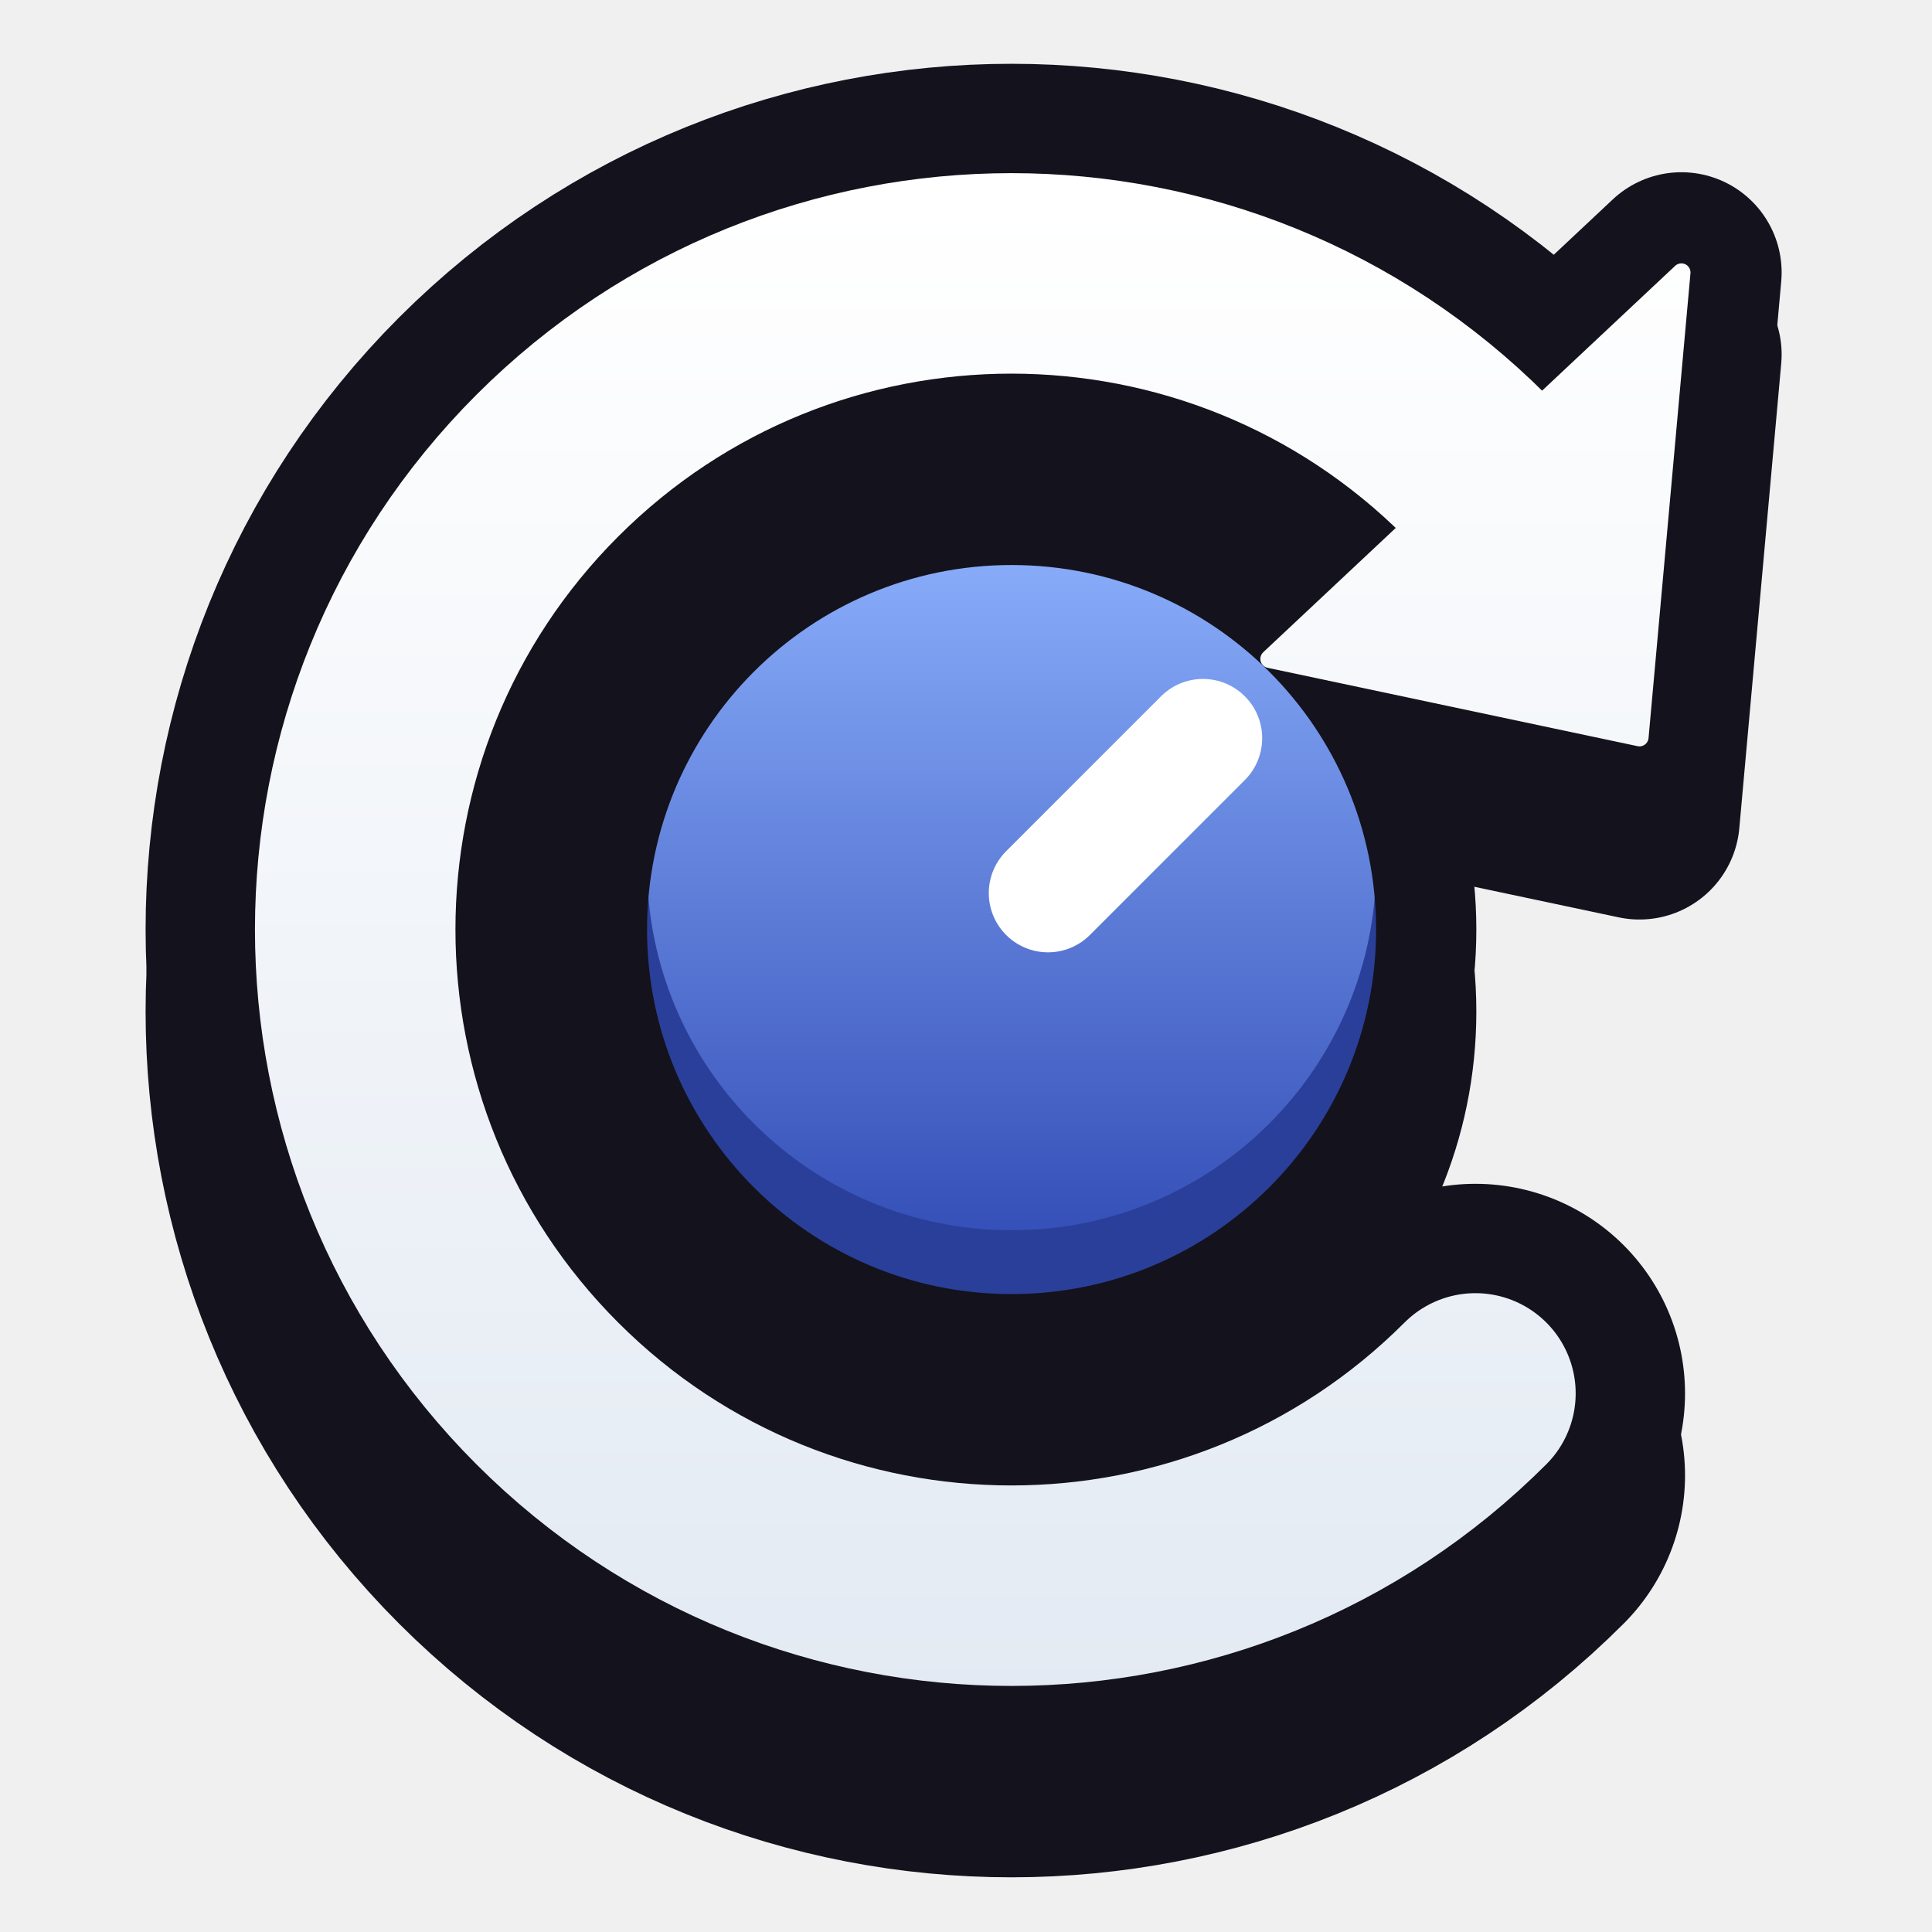
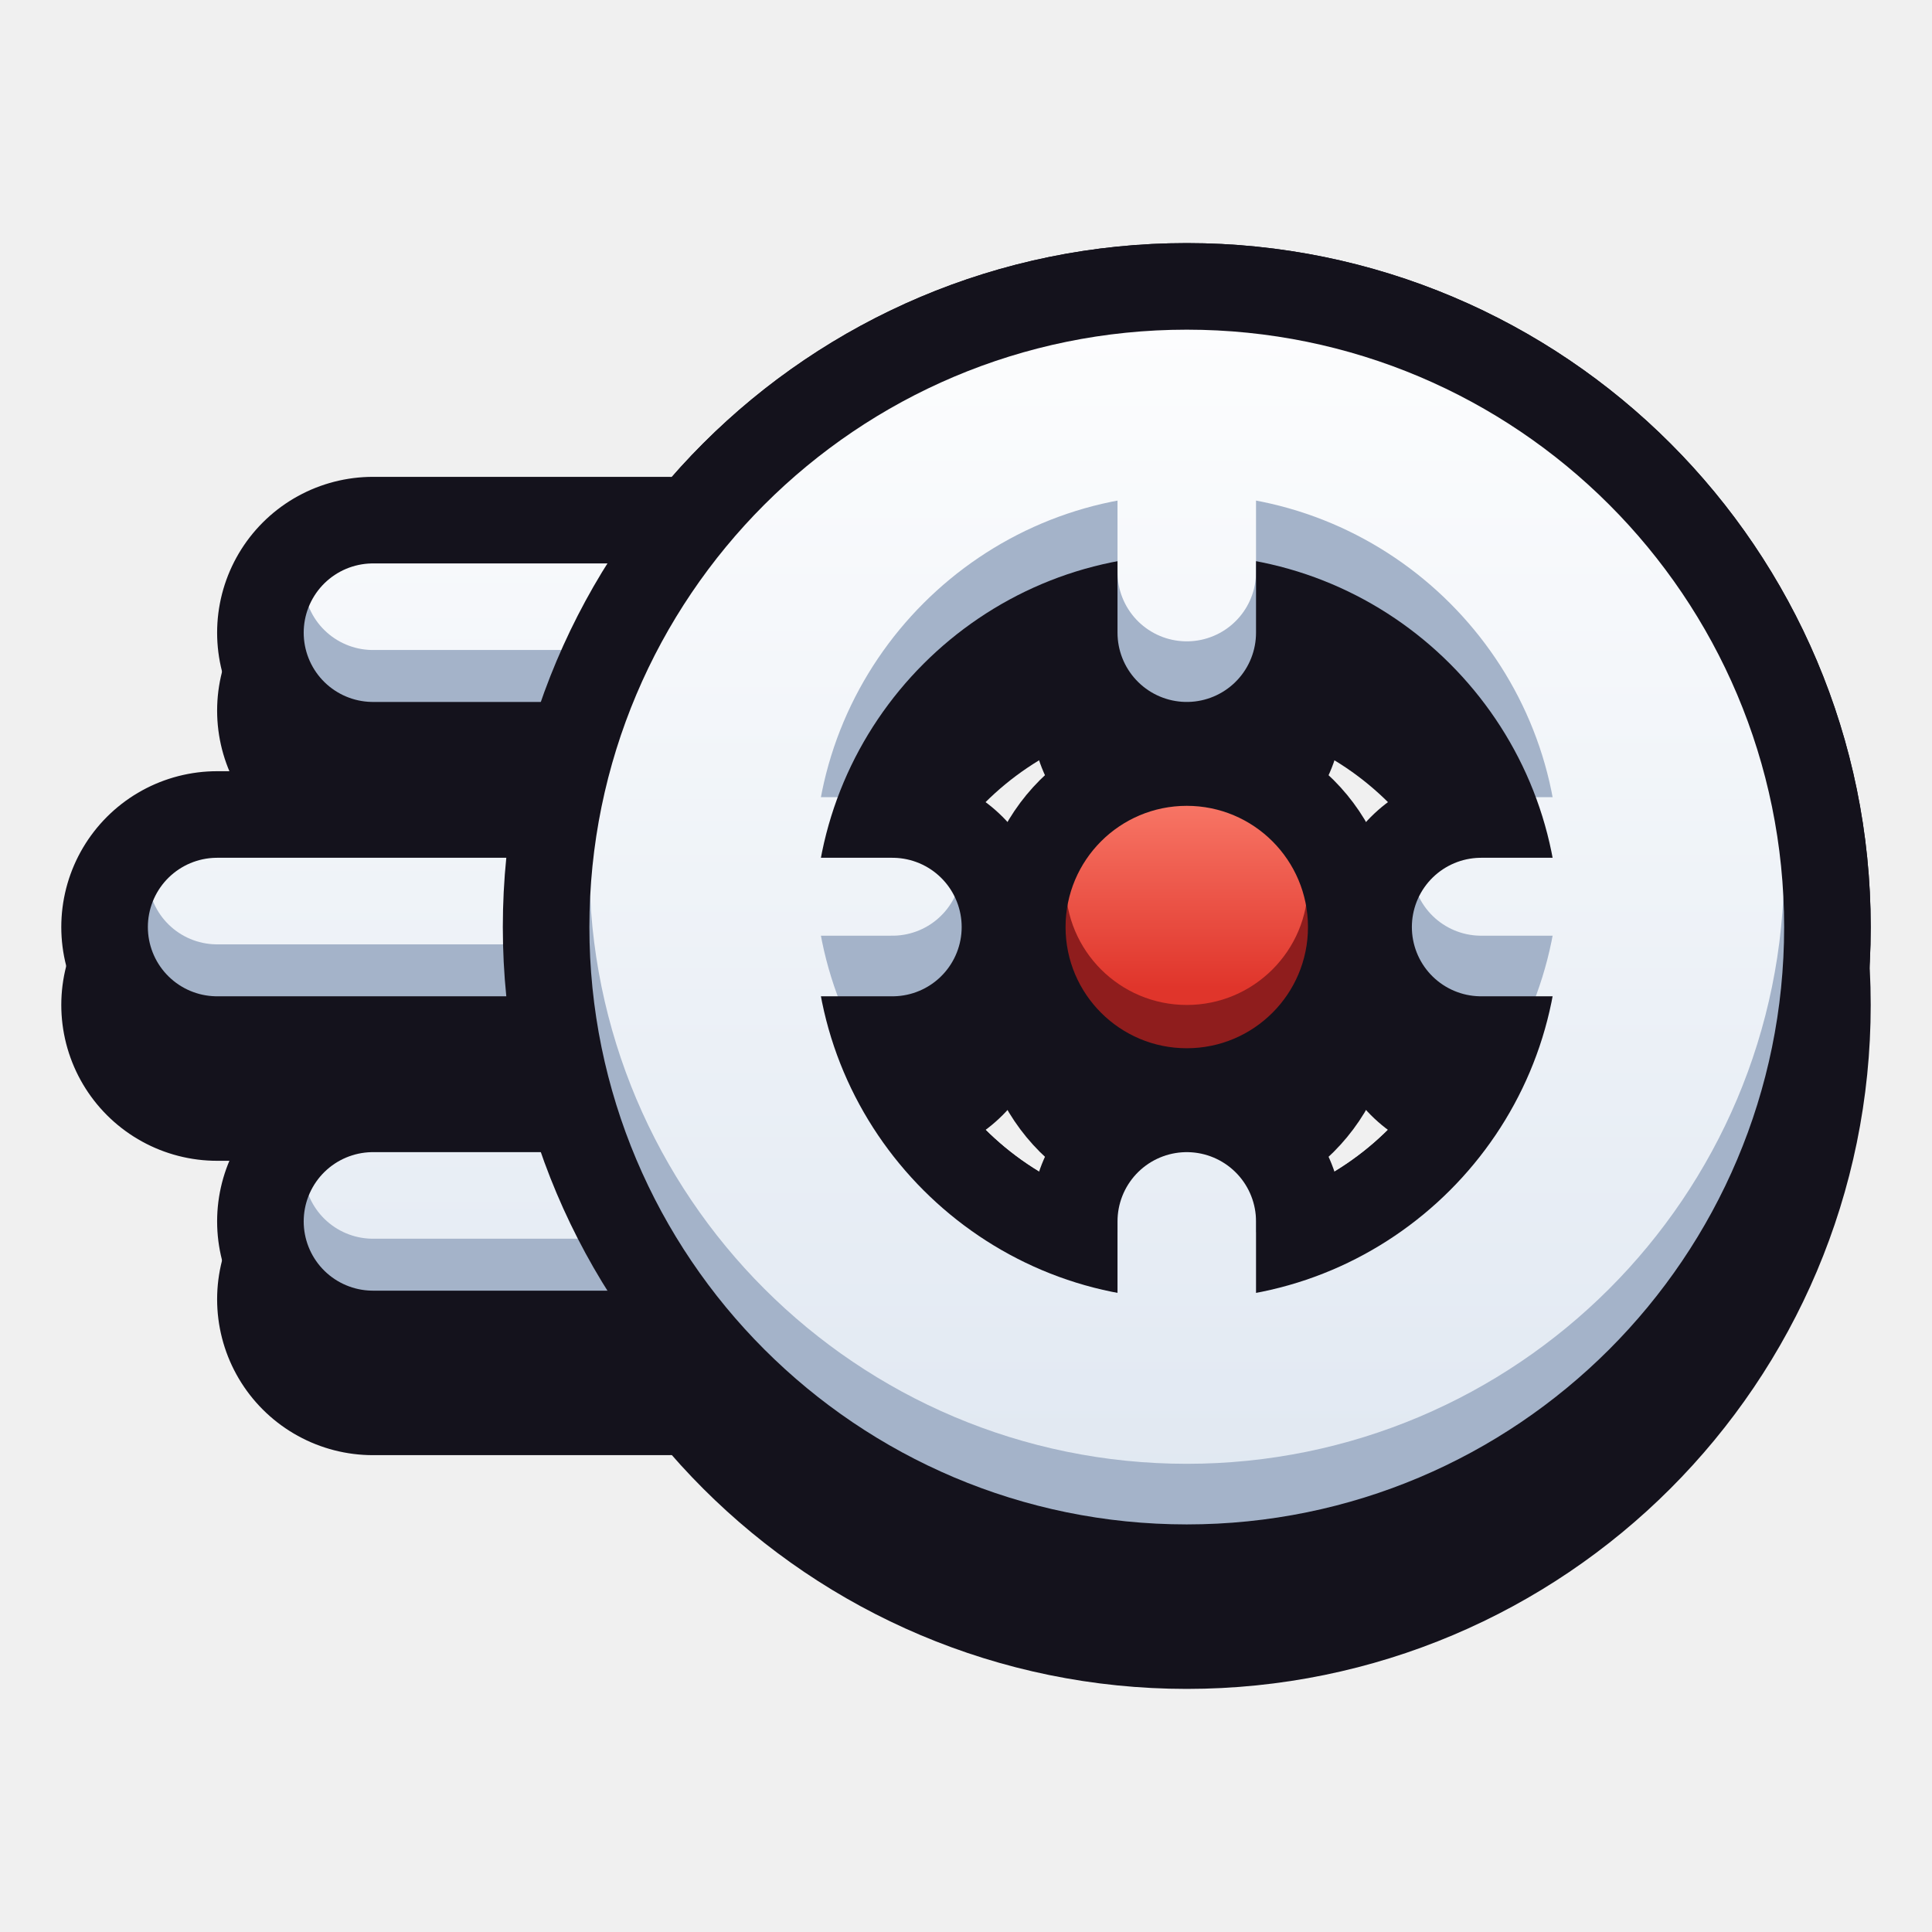
<svg xmlns="http://www.w3.org/2000/svg" viewBox="-6 -6 212 212" width="64" height="64">
  <defs>
-     <linearGradient id="w" gradientUnits="userSpaceOnUse" x1="0" y1="20" x2="0" y2="185">
+     <linearGradient id="w" gradientUnits="userSpaceOnUse" x1="0" y1="20" x2="0" y2="176">
      <stop offset="0" stop-color="#FFFFFF" />
-       <stop offset="1" stop-color="#E3EAF3" />
+       <stop offset="1" stop-color="#DFE7F1" />
    </linearGradient>
-     <linearGradient id="l" x1="0" y1="0" x2="0" y2="1">
-       <stop offset="0" stop-color="#8FB4FF" />
-       <stop offset="1" stop-color="#3550B8" />
+     <linearGradient id="rd" gradientUnits="userSpaceOnUse" x1="0" y1="80" x2="0" y2="108">
+       <stop offset="0" stop-color="#FF8A78" />
+       <stop offset="1" stop-color="#E0352B" />
    </linearGradient>
-     <path id="a" d="M150.9,150.9 A72,72 0 1,1 150.9,49.1" fill="none" />
-     <path id="h" d="M173.5,27.9 L168.9,78.9 L128.3,70.3 Z" />
-     <mask id="m" maskUnits="userSpaceOnUse" x="-10" y="-10" width="220" height="220">
-       <circle cx="100" cy="100" r="40" fill="#fff" />
+     <path id="sp" d="M30,62 L64,62 M12,96 L56,96 M30,130 L64,130" fill="none" />
+     <circle id="ring" cx="124" cy="96" r="56" fill="none" />
+     <path id="tk" d="M124,53 L124,62 M124,139 L124,130 M81,96 L90,96 M167,96 L158,96" fill="none" />
+     <circle id="dot" cx="124" cy="96" r="14" />
+     <mask id="ms" maskUnits="userSpaceOnUse" x="-20" y="-20" width="240" height="240">
+       <use href="#sp" stroke="#fff" stroke-width="16" stroke-linecap="round" />
    </mask>
+     <mask id="mr" maskUnits="userSpaceOnUse" x="-20" y="-20" width="240" height="240">
+       <use href="#ring" stroke="#fff" stroke-width="26" />
+       <use href="#tk" stroke="#fff" stroke-width="16" stroke-linecap="round" />
+     </mask>
+     <mask id="md" maskUnits="userSpaceOnUse" x="-20" y="-20" width="240" height="240">
+       <use href="#dot" fill="#fff" />
+     </mask>
+     <g id="ink">
+       <use href="#sp" stroke="#14121C" stroke-width="36" />
+       <use href="#ring" stroke="#14121C" stroke-width="46" />
+       <use href="#tk" stroke="#14121C" stroke-width="36" />
+       <use href="#dot" fill="#14121C" stroke="#14121C" stroke-width="20" />
+     </g>
  </defs>
-   <g transform="translate(5,-4)" stroke-linejoin="round">
-     <g transform="translate(0,9)">
-       <use href="#a" stroke="#14121C" stroke-width="46" stroke-linecap="round" />
-       <use href="#h" fill="#14121C" stroke="#14121C" stroke-width="22" />
-       <circle cx="100" cy="100" r="40" fill="#14121C" stroke="#14121C" stroke-width="22" />
+   <g transform="translate(100,100) scale(0.95) translate(-98.5,-100.5)" stroke-linecap="round" stroke-linejoin="round">
+     <use href="#ink" transform="translate(0,9)" />
+     <use href="#ink" />
+     <g mask="url(#ms)">
+       <rect x="-20" y="-20" width="240" height="240" fill="#A4B3C9" />
+       <use href="#sp" transform="translate(0,-6)" stroke="url(#w)" stroke-width="16" />
    </g>
-     <use href="#a" stroke="#14121C" stroke-width="46" stroke-linecap="round" />
-     <use href="#h" fill="#14121C" stroke="#14121C" stroke-width="22" />
-     <circle cx="100" cy="100" r="40" fill="#14121C" stroke="#14121C" stroke-width="22" />
-     <use href="#a" stroke="url(#w)" stroke-width="22" stroke-linecap="round" />
-     <use href="#h" fill="url(#w)" stroke="url(#w)" stroke-width="2" />
-     <g mask="url(#m)">
-       <rect x="-10" y="-10" width="220" height="220" fill="#2A3F99" />
-       <circle cx="100" cy="93" r="40" fill="url(#l)" />
+     <use href="#ring" stroke="#14121C" stroke-width="46" />
+     <g mask="url(#mr)">
+       <rect x="-20" y="-20" width="240" height="240" fill="#A4B3C9" />
+       <g transform="translate(0,-7)" stroke="url(#w)">
+         <use href="#ring" stroke-width="26" />
+         <use href="#tk" stroke-width="16" />
+       </g>
    </g>
-     <path d="M104,96 L121,79" stroke="#fff" stroke-width="13" stroke-linecap="round" />
+     <g mask="url(#md)">
+       <rect x="-20" y="-20" width="240" height="240" fill="#8F1D1D" />
+       <use href="#dot" transform="translate(0,-5)" fill="url(#rd)" />
+     </g>
  </g>
</svg>
